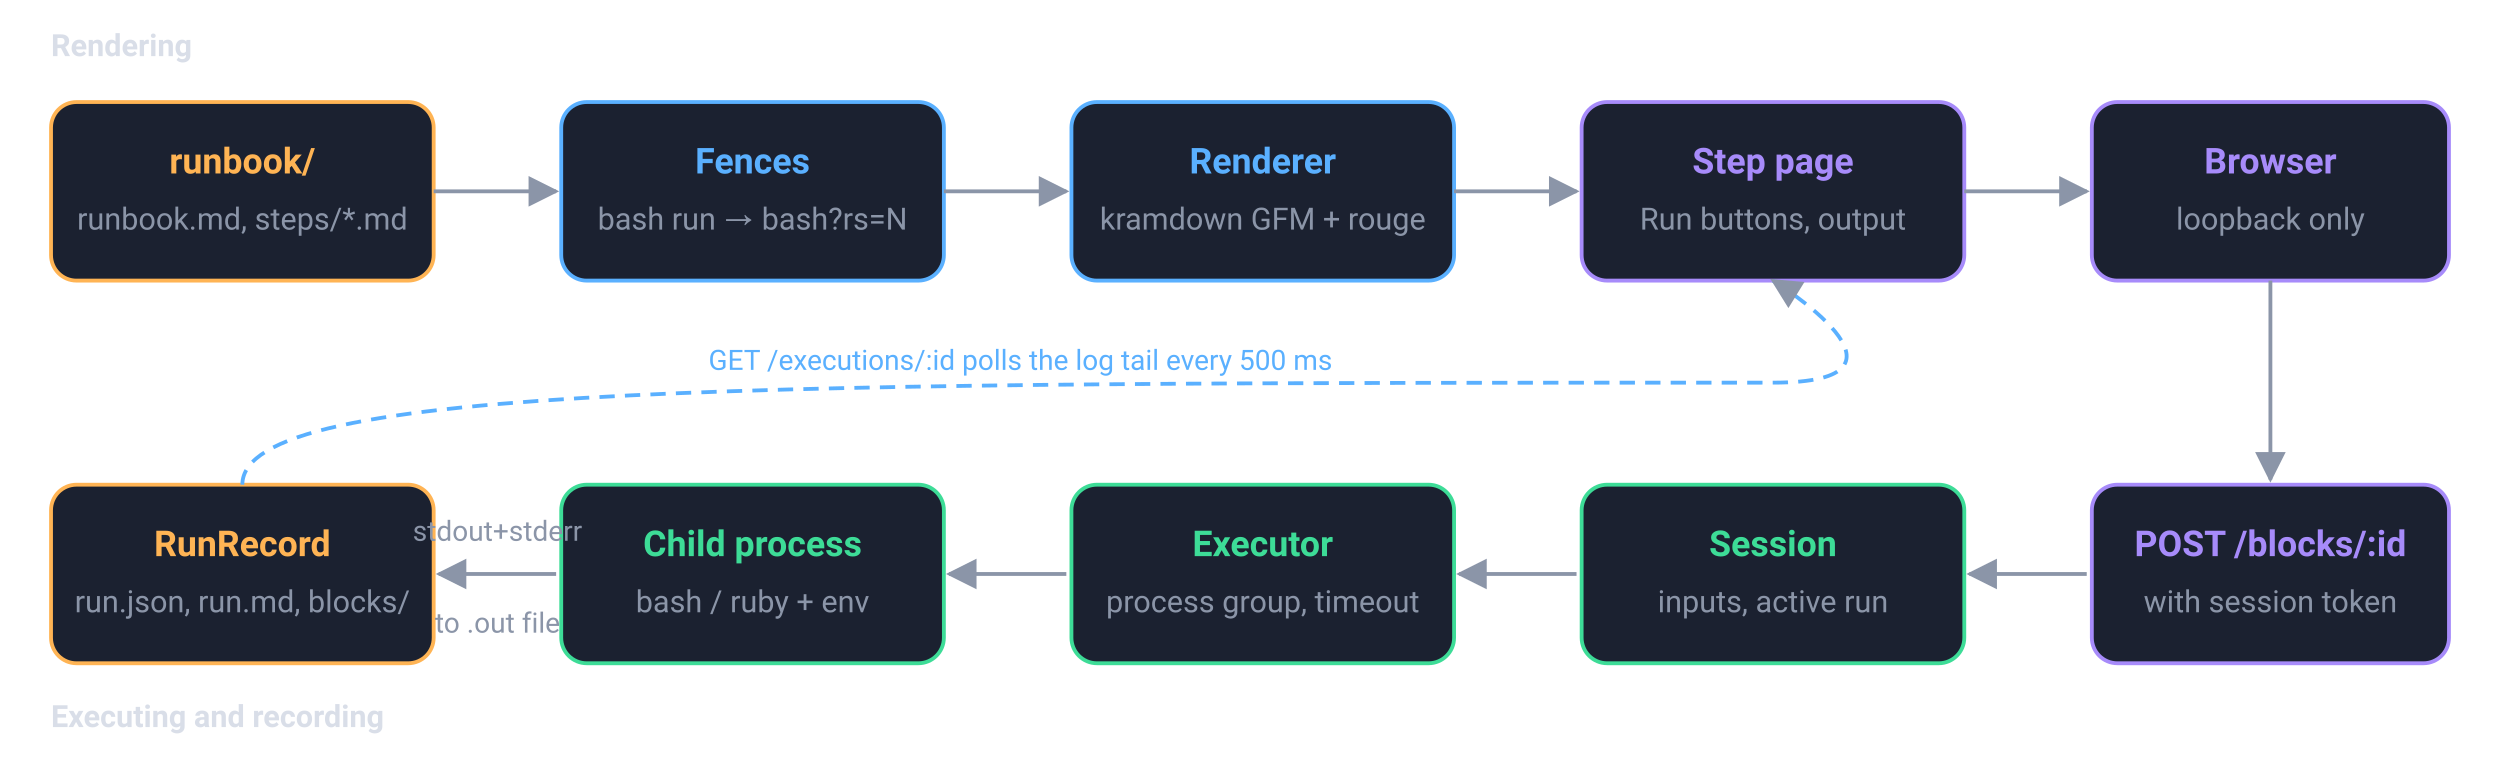
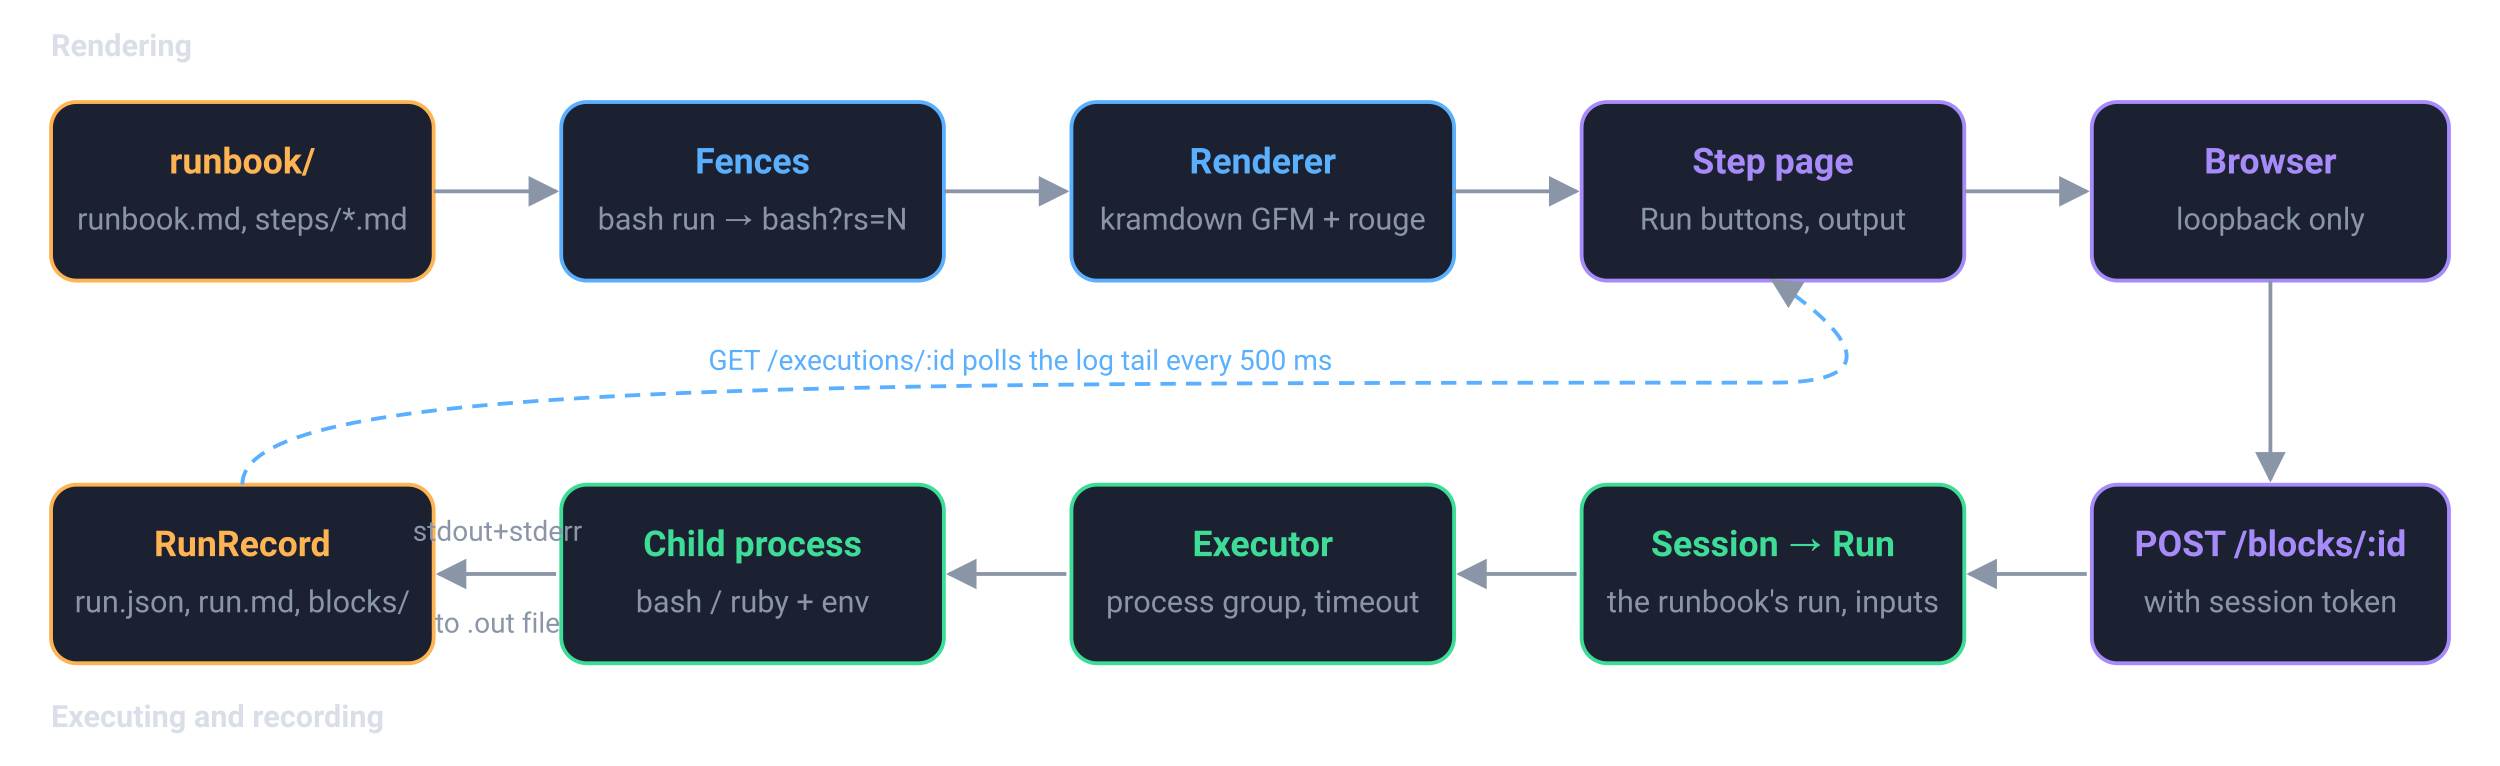
<svg xmlns="http://www.w3.org/2000/svg" viewBox="0 0 980 300" width="980" height="300" font-family="-apple-system, BlinkMacSystemFont, 'Segoe UI', Roboto, Helvetica, Arial, sans-serif" font-size="14">
  <defs>
    <marker id="arrow" viewBox="0 0 10 10" refX="9" refY="5" markerWidth="8" markerHeight="8" orient="auto-start-reverse">
      <path d="M 0 0 L 10 5 L 0 10 z" fill="#8b95a8" />
    </marker>
  </defs>
  <g>
    <rect x="20" y="40" width="150" height="70" rx="10" fill="#1b2130" stroke="#ffb454" stroke-width="1.5" />
    <text x="95" y="68" text-anchor="middle" fill="#ffb454" font-weight="600">runbook/</text>
    <text x="95" y="90" text-anchor="middle" fill="#8b95a8" font-size="12">runbook.md, steps/*.md</text>
    <rect x="220" y="40" width="150" height="70" rx="10" fill="#1b2130" stroke="#5ab0ff" stroke-width="1.5" />
    <text x="295" y="68" text-anchor="middle" fill="#5ab0ff" font-weight="600">Fences</text>
    <text x="295" y="90" text-anchor="middle" fill="#8b95a8" font-size="12">bash run → bash?rs=N</text>
    <rect x="420" y="40" width="150" height="70" rx="10" fill="#1b2130" stroke="#5ab0ff" stroke-width="1.5" />
    <text x="495" y="68" text-anchor="middle" fill="#5ab0ff" font-weight="600">Renderer</text>
    <text x="495" y="90" text-anchor="middle" fill="#8b95a8" font-size="12">kramdown GFM + rouge</text>
    <rect x="620" y="40" width="150" height="70" rx="10" fill="#1b2130" stroke="#a78bfa" stroke-width="1.5" />
    <text x="695" y="68" text-anchor="middle" fill="#a78bfa" font-weight="600">Step page</text>
    <text x="695" y="90" text-anchor="middle" fill="#8b95a8" font-size="12">Run buttons, output</text>
    <rect x="820" y="40" width="140" height="70" rx="10" fill="#1b2130" stroke="#a78bfa" stroke-width="1.5" />
    <text x="890" y="68" text-anchor="middle" fill="#a78bfa" font-weight="600">Browser</text>
    <text x="890" y="90" text-anchor="middle" fill="#8b95a8" font-size="12">loopback only</text>
    <line x1="170" y1="75" x2="218" y2="75" stroke="#8b95a8" stroke-width="1.5" marker-end="url(#arrow)" />
    <line x1="370" y1="75" x2="418" y2="75" stroke="#8b95a8" stroke-width="1.5" marker-end="url(#arrow)" />
    <line x1="570" y1="75" x2="618" y2="75" stroke="#8b95a8" stroke-width="1.5" marker-end="url(#arrow)" />
    <line x1="770" y1="75" x2="818" y2="75" stroke="#8b95a8" stroke-width="1.5" marker-end="url(#arrow)" />
  </g>
  <g>
    <rect x="820" y="190" width="140" height="70" rx="10" fill="#1b2130" stroke="#a78bfa" stroke-width="1.5" />
    <text x="890" y="218" text-anchor="middle" fill="#a78bfa" font-weight="600">POST /blocks/:id</text>
    <text x="890" y="240" text-anchor="middle" fill="#8b95a8" font-size="12">with session token</text>
    <rect x="620" y="190" width="150" height="70" rx="10" fill="#1b2130" stroke="#3ddc97" stroke-width="1.5" />
-     <text x="695" y="218" text-anchor="middle" fill="#3ddc97" font-weight="600">Session</text>
-     <text x="695" y="240" text-anchor="middle" fill="#8b95a8" font-size="12">inputs, active run</text>
+     <text x="695" y="218" text-anchor="middle" fill="#3ddc97" font-weight="600">Session → Run</text>
+     <text x="695" y="240" text-anchor="middle" fill="#8b95a8" font-size="12">the runbook's run, inputs</text>
    <rect x="420" y="190" width="150" height="70" rx="10" fill="#1b2130" stroke="#3ddc97" stroke-width="1.5" />
    <text x="495" y="218" text-anchor="middle" fill="#3ddc97" font-weight="600">Executor</text>
    <text x="495" y="240" text-anchor="middle" fill="#8b95a8" font-size="12">process group, timeout</text>
    <rect x="220" y="190" width="150" height="70" rx="10" fill="#1b2130" stroke="#3ddc97" stroke-width="1.5" />
    <text x="295" y="218" text-anchor="middle" fill="#3ddc97" font-weight="600">Child process</text>
    <text x="295" y="240" text-anchor="middle" fill="#8b95a8" font-size="12">bash / ruby + env</text>
    <rect x="20" y="190" width="150" height="70" rx="10" fill="#1b2130" stroke="#ffb454" stroke-width="1.5" />
    <text x="95" y="218" text-anchor="middle" fill="#ffb454" font-weight="600">RunRecord</text>
    <text x="95" y="240" text-anchor="middle" fill="#8b95a8" font-size="12">run.json, run.md, blocks/</text>
    <line x1="890" y1="110" x2="890" y2="188" stroke="#8b95a8" stroke-width="1.5" marker-end="url(#arrow)" />
    <line x1="818" y1="225" x2="772" y2="225" stroke="#8b95a8" stroke-width="1.5" marker-end="url(#arrow)" />
    <line x1="618" y1="225" x2="572" y2="225" stroke="#8b95a8" stroke-width="1.5" marker-end="url(#arrow)" />
    <line x1="418" y1="225" x2="372" y2="225" stroke="#8b95a8" stroke-width="1.5" marker-end="url(#arrow)" />
    <line x1="218" y1="225" x2="172" y2="225" stroke="#8b95a8" stroke-width="1.5" marker-end="url(#arrow)" />
    <text x="195" y="212" text-anchor="middle" fill="#8b95a8" font-size="11">stdout+stderr</text>
    <text x="195" y="248" text-anchor="middle" fill="#8b95a8" font-size="11">to .out file</text>
  </g>
  <path d="M 95 190 C 95 150, 300 150, 695 150 C 760 150, 695 110, 695 110" fill="none" stroke="#5ab0ff" stroke-width="1.5" stroke-dasharray="6 4" marker-end="url(#arrow)" />
  <text x="400" y="145" text-anchor="middle" fill="#5ab0ff" font-size="11">GET /executions/:id polls the log tail every 500 ms</text>
  <text x="20" y="22" fill="#d9dee8" font-size="12" font-weight="600">Rendering</text>
  <text x="20" y="285" fill="#d9dee8" font-size="12" font-weight="600">Executing and recording</text>
</svg>
